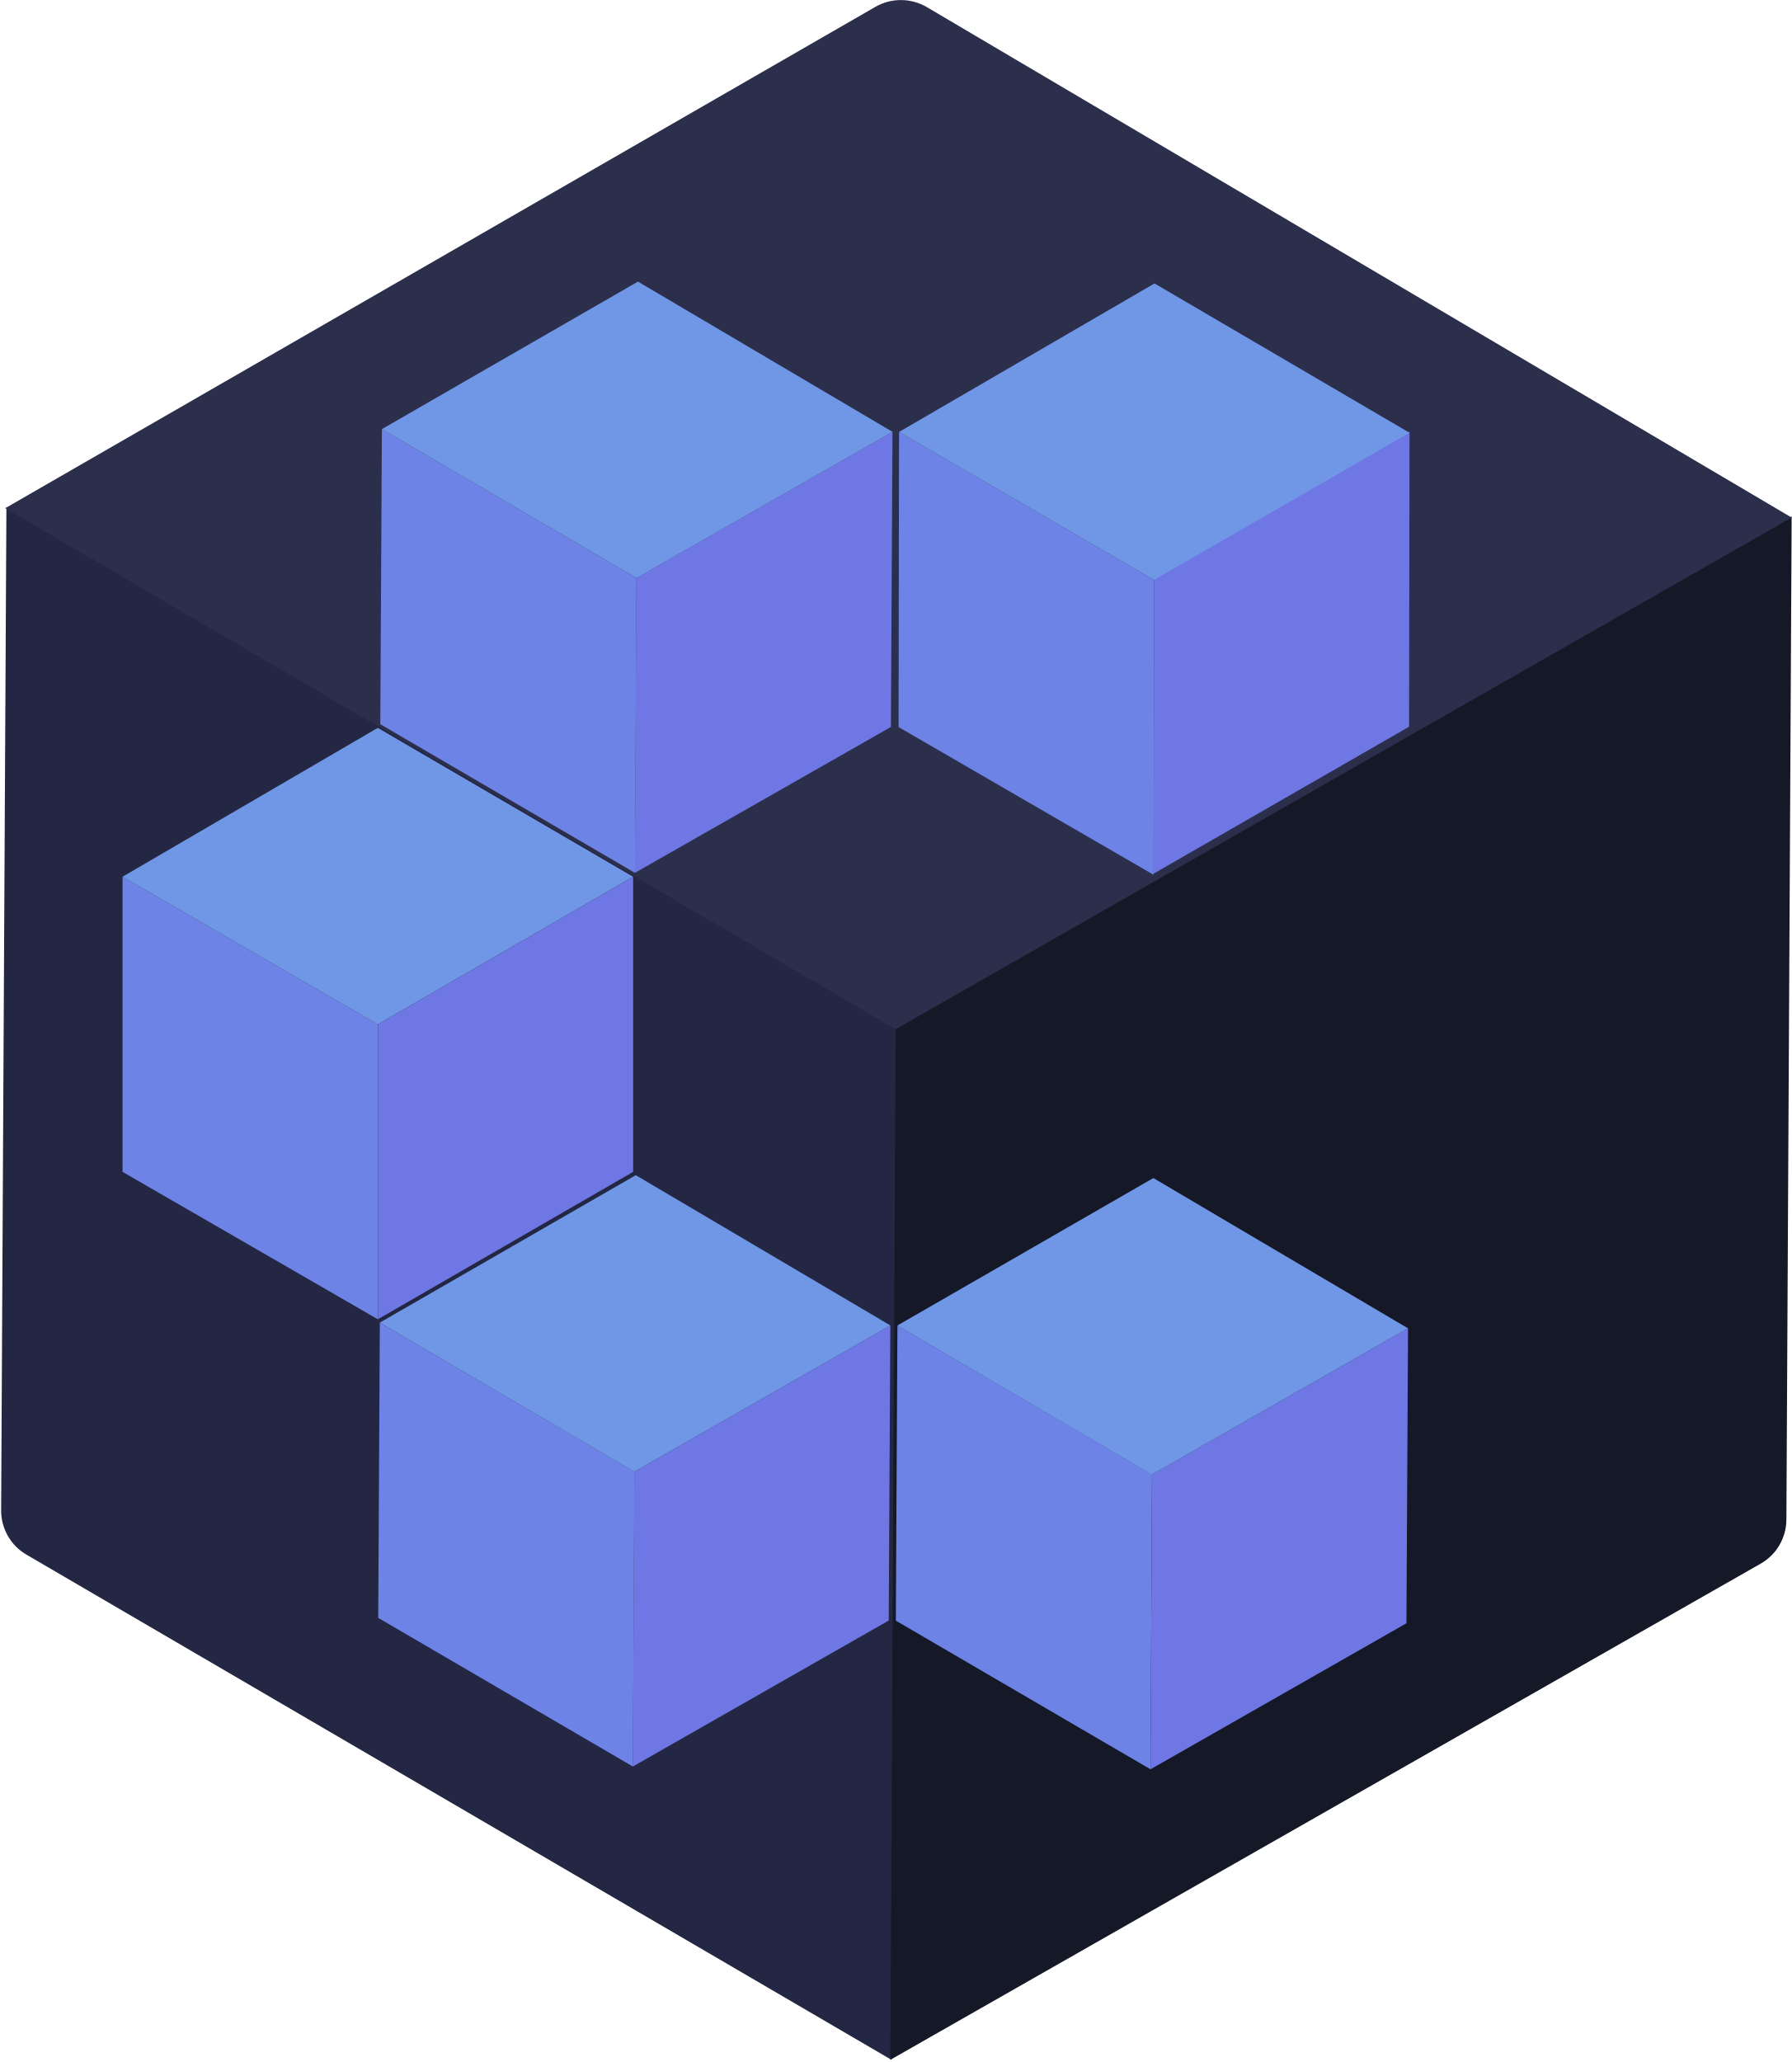
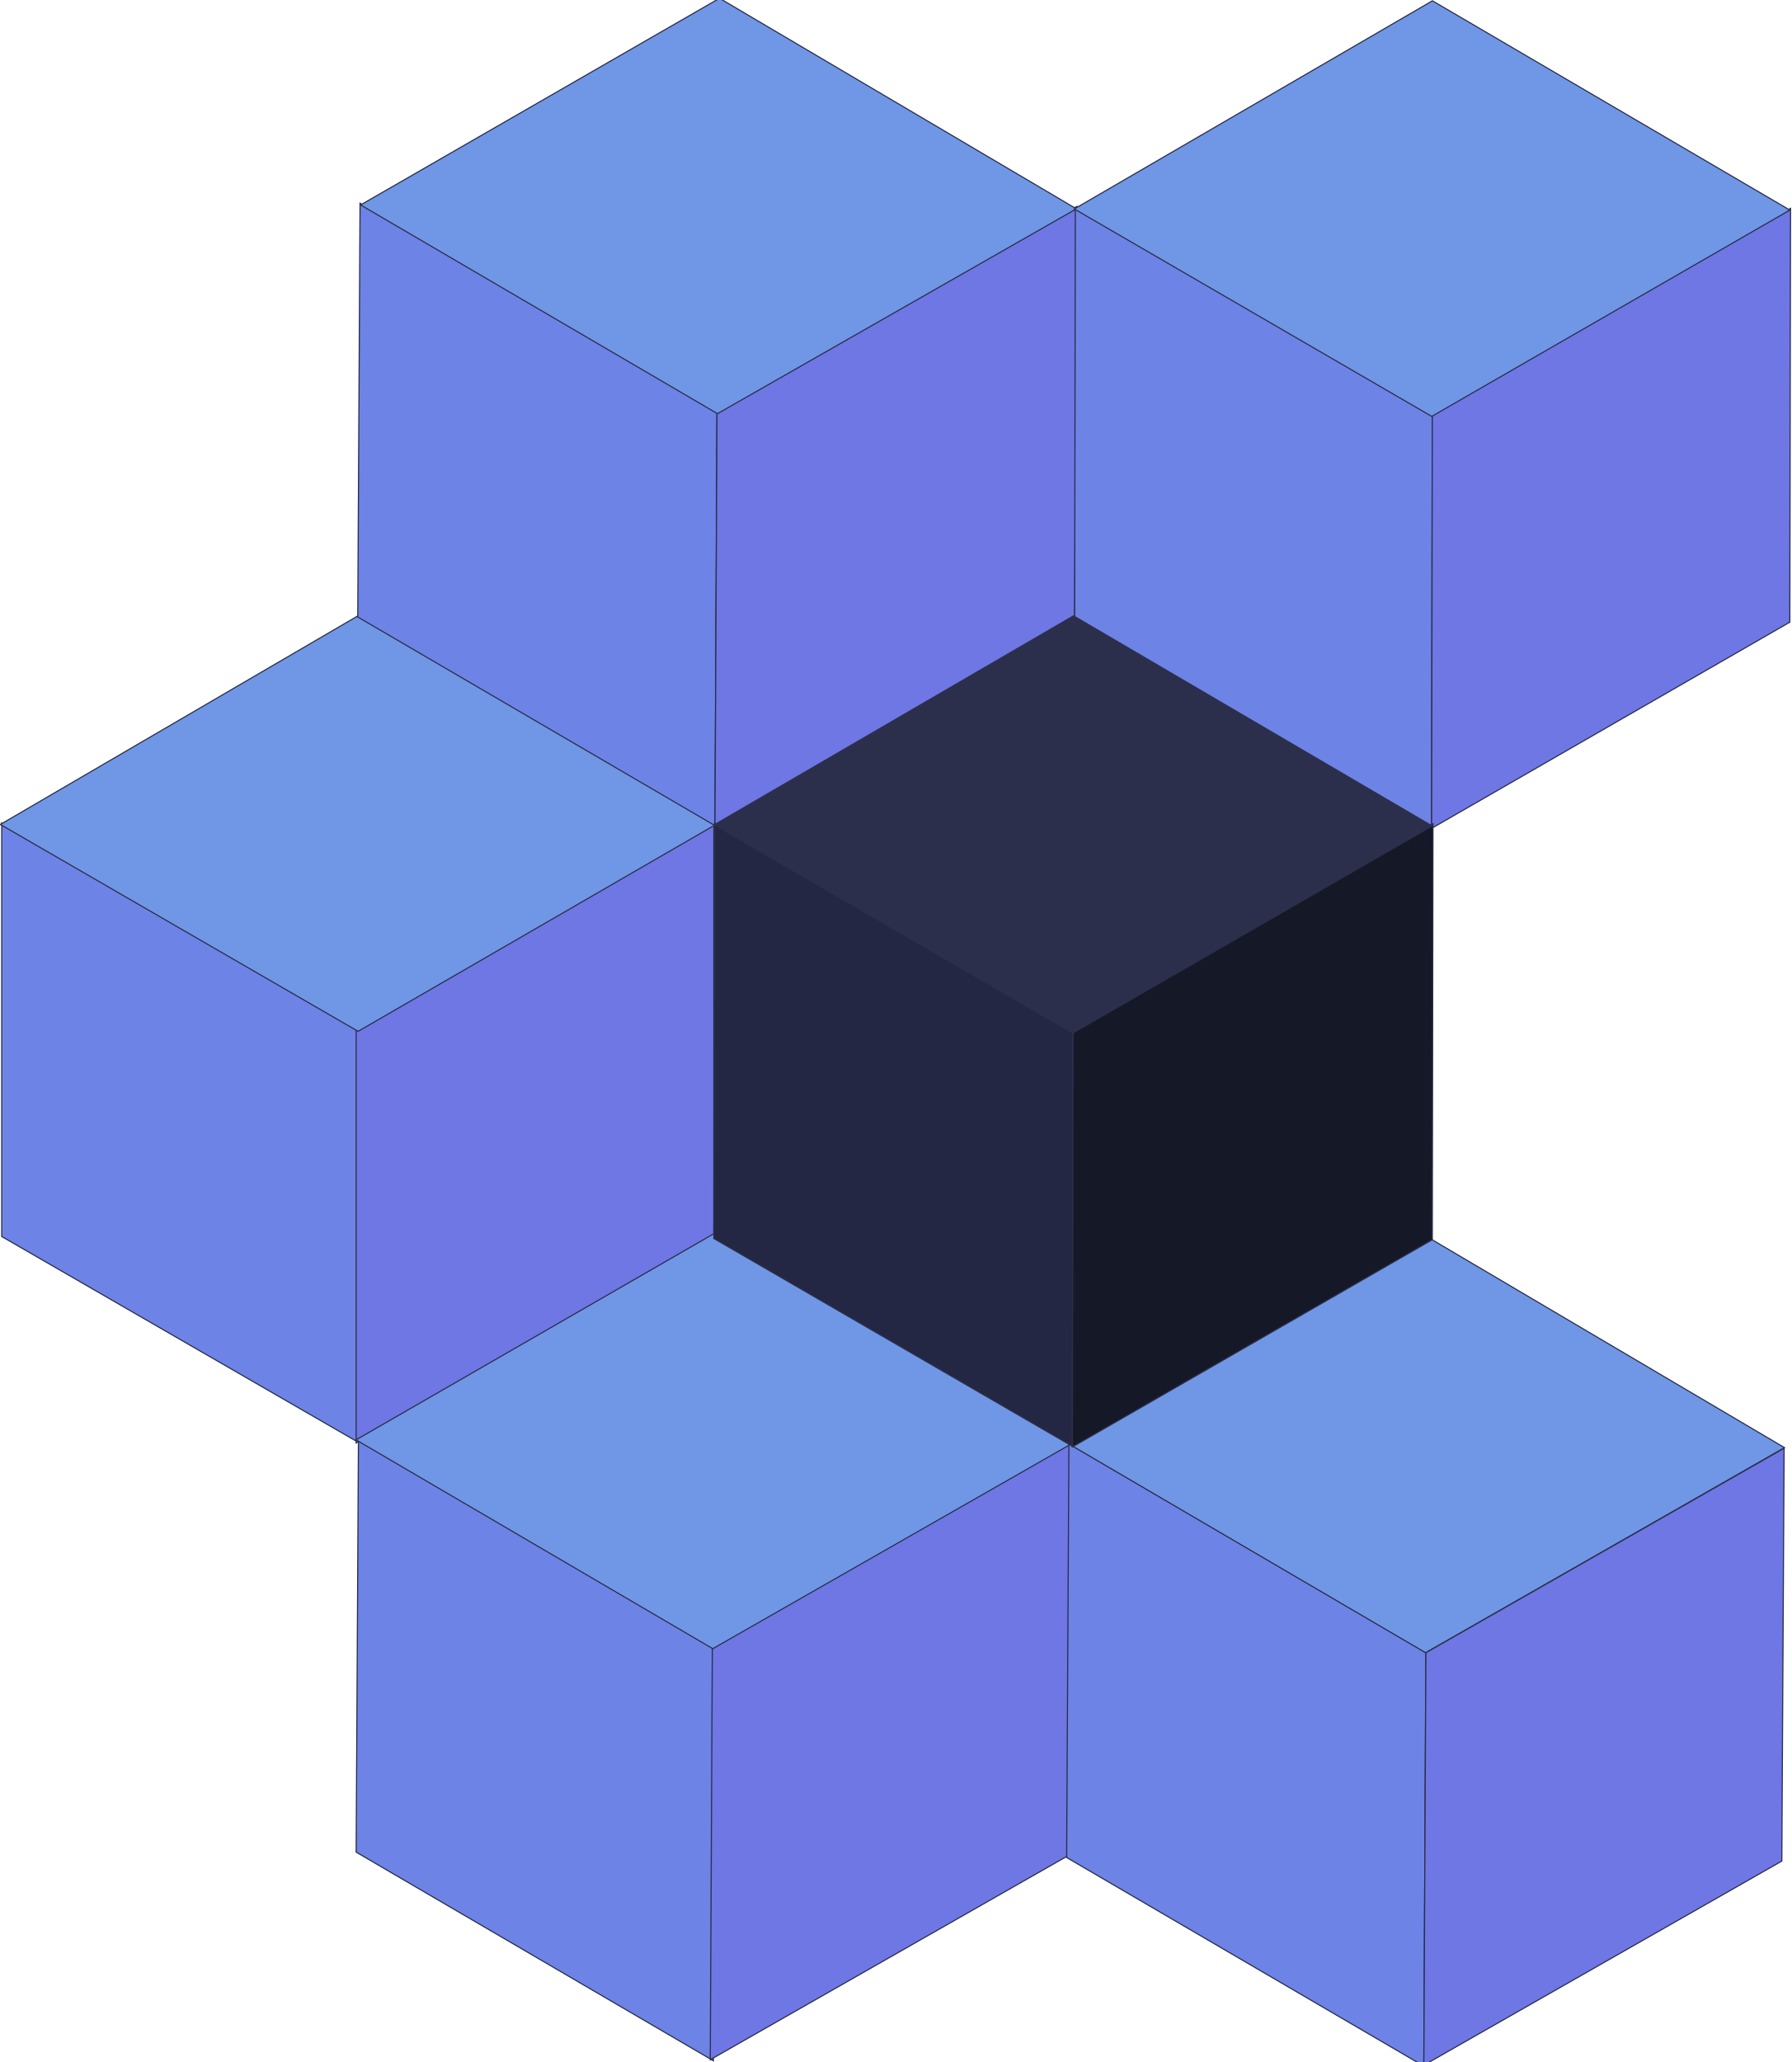
<svg xmlns="http://www.w3.org/2000/svg" version="1.1" id="Camada_1" x="0px" y="0px" viewBox="0 0 1566 1802" style="enable-background:new 0 0 1566 1802;" xml:space="preserve">
  <style type="text/css">
- 	.st0{fill:#242743;}
- 	.st1{fill:#151826;}
- 	.st2{fill:#2B2F4C;}
- 	.st3{fill:#6D83E6;}
- 	.st4{fill:#6E77E4;}
- 	.st5{fill:#7097E6;}
+ 	.st0{fill:#6D83E6;stroke:#2B2F4C;stroke-miterlimit:10;}
+ 	.st1{fill:#6E77E4;stroke:#2B2F4C;stroke-miterlimit:10;}
+ 	.st2{fill:#7097E6;stroke:#2B2F4C;stroke-miterlimit:10;}
+ 	.st3{fill:#242743;stroke:#2B2F4C;stroke-miterlimit:10;}
+ 	.st4{fill:#151826;stroke:#2B2F4C;stroke-miterlimit:10;}
+ 	.st5{fill:#2B2F4C;stroke:#2B2F4C;stroke-miterlimit:10;}
</style>
-   <path class="st0" d="M23.1,1358.6c-13.8-8-22.2-22.8-22.1-38.8l4.6-876.7l778.3,455.3l-4.7,901.7L23.1,1358.6z" />
-   <path class="st1" d="M1538.9,1366.5c13.9-7.9,22.4-22.6,22.5-38.5l4.6-876.7L782.9,898.4l-4.7,901.7L1538.9,1366.5z" />
-   <path class="st2" d="M4.6,444.1L765.1,6c13.9-8,31.1-7.9,45,0.2L1566,452.3L782.9,899.4L4.6,444.1z" />
  <g>
-     <path class="st3" d="M107.1,1024.1V766.2l223.1,129v257.7L107.1,1024.1z" />
-     <path class="st4" d="M553.4,1024.1V766.2l-223.1,129v257.7L553.4,1024.1z" />
-     <path class="st5" d="M107.1,766.2l223.1-130.1l223.1,130.1l-223.1,129L107.1,766.2z" />
-     <path class="st3" d="M330.6,1413.9l1.4-257.9l222.5,130.1l-1.3,257.7L330.6,1413.9z" />
-     <path class="st4" d="M776.8,1416.2l1.4-257.9l-223.8,127.8l-1.3,257.7L776.8,1416.2z" />
-     <path class="st5" d="M331.9,1155.9L555.7,1027l222.5,131.3l-223.8,127.8L331.9,1155.9z" />
-     <path class="st3" d="M332.4,632.9l1.4-257.9l222.5,130.1l-1.3,257.7L332.4,632.9z" />
-     <path class="st4" d="M778.7,635.3l1.4-257.9L556.2,505.1l-1.3,257.7L778.7,635.3z" />
-     <path class="st5" d="M333.8,375l223.8-128.9l222.5,131.3L556.3,505.1L333.8,375z" />
-     <path class="st3" d="M783,1416.3l1.4-257.9l222.5,130.1l-1.3,257.7L783,1416.3z" />
-     <path class="st4" d="M1229.3,1418.6l1.4-257.9l-223.8,127.8l-1.3,257.7L1229.3,1418.6z" />
-     <path class="st5" d="M784.3,1158.4l223.8-128.9l222.5,131.3l-223.8,127.8L784.3,1158.4z" />
-     <path class="st3" d="M785.4,635.4l0.4-257.9l222.9,129.3l-0.4,257.7L785.4,635.4z" />
-     <path class="st4" d="M1231.6,635.1l0.4-257.9l-223.3,128.6l-0.4,257.7L1231.6,635.1z" />
-     <path class="st5" d="M785.8,377.5l223.3-129.8L1232,378.2l-223.3,128.6L785.8,377.5z" />
+     <path class="st0" d="M1.5,1080.6V719.2l312.6,180.7V1261L1.5,1080.6z" />
+     <path class="st1" d="M623.9,1080.6V719.2L311.3,899.9V1261L623.9,1080.6z" />
+     <path class="st2" d="M0.3,720.5L313,538.1l312.7,182.4L313,901.3L0.3,720.5z" />
+     <path class="st0" d="M311.3,1618.6l2-361.6l312,182.5l-1.8,361.4L311.3,1618.6z" />
+     <path class="st1" d="M933.7,1621.6l2-360.8l-313.1,178.7l-1.8,360.5L933.7,1621.6z" />
+     <path class="st2" d="M311.2,1258.3l313.7-180.7l311.9,184L623,1440.8L311.2,1258.3z" />
+     <path class="st0" d="M312.7,539.2l2-361.6l312,182.5l-1.8,361.4L312.7,539.2z" />
+     <path class="st1" d="M939.3,542.7l2-362.3L626.7,360L624.9,722L939.3,542.7z" />
+     <path class="st2" d="M315.2,179.1L628.9-1.5l311.9,184l-313.7,179L315.2,179.1z" />
+     <path class="st0" d="M932.3,1623.3l2-361.6l312,182.5l-1.8,361.4L932.3,1623.3z" />
+     <path class="st1" d="M1557.4,1626.4l2-360.8l-313.1,178.7l-1.8,360.5L1557.4,1626.4z" />
+     <path class="st2" d="M934.1,1261.8l313.7-180.7l311.9,184L1246,1444.3L934.1,1261.8z" />
+     <path class="st0" d="M939.3,542.6l0.6-361.1l312,181.1l-0.6,360.8L939.3,542.6z" />
+     <path class="st1" d="M1564.4,543.7l0.6-361.6l-313.1,180.4l-0.6,361.4L1564.4,543.7z" />
+     <path class="st2" d="M939,182.6L1252,0.7l312.4,182.9l-313,180.3L939,182.6z" />
+     <path class="st3" d="M623.9,1082.3l0.6-362.9l313.4,181.9l-0.6,362.6L623.9,1082.3z" />
+     <path class="st4" d="M1251.9,1083.4l0.6-363.6L937.9,901.2l-0.6,363.3L1251.9,1083.4z" />
+     <path class="st5" d="M624.3,720.8l314-182.6l313.4,183.6l-314,181L624.3,720.8z" />
  </g>
</svg>
